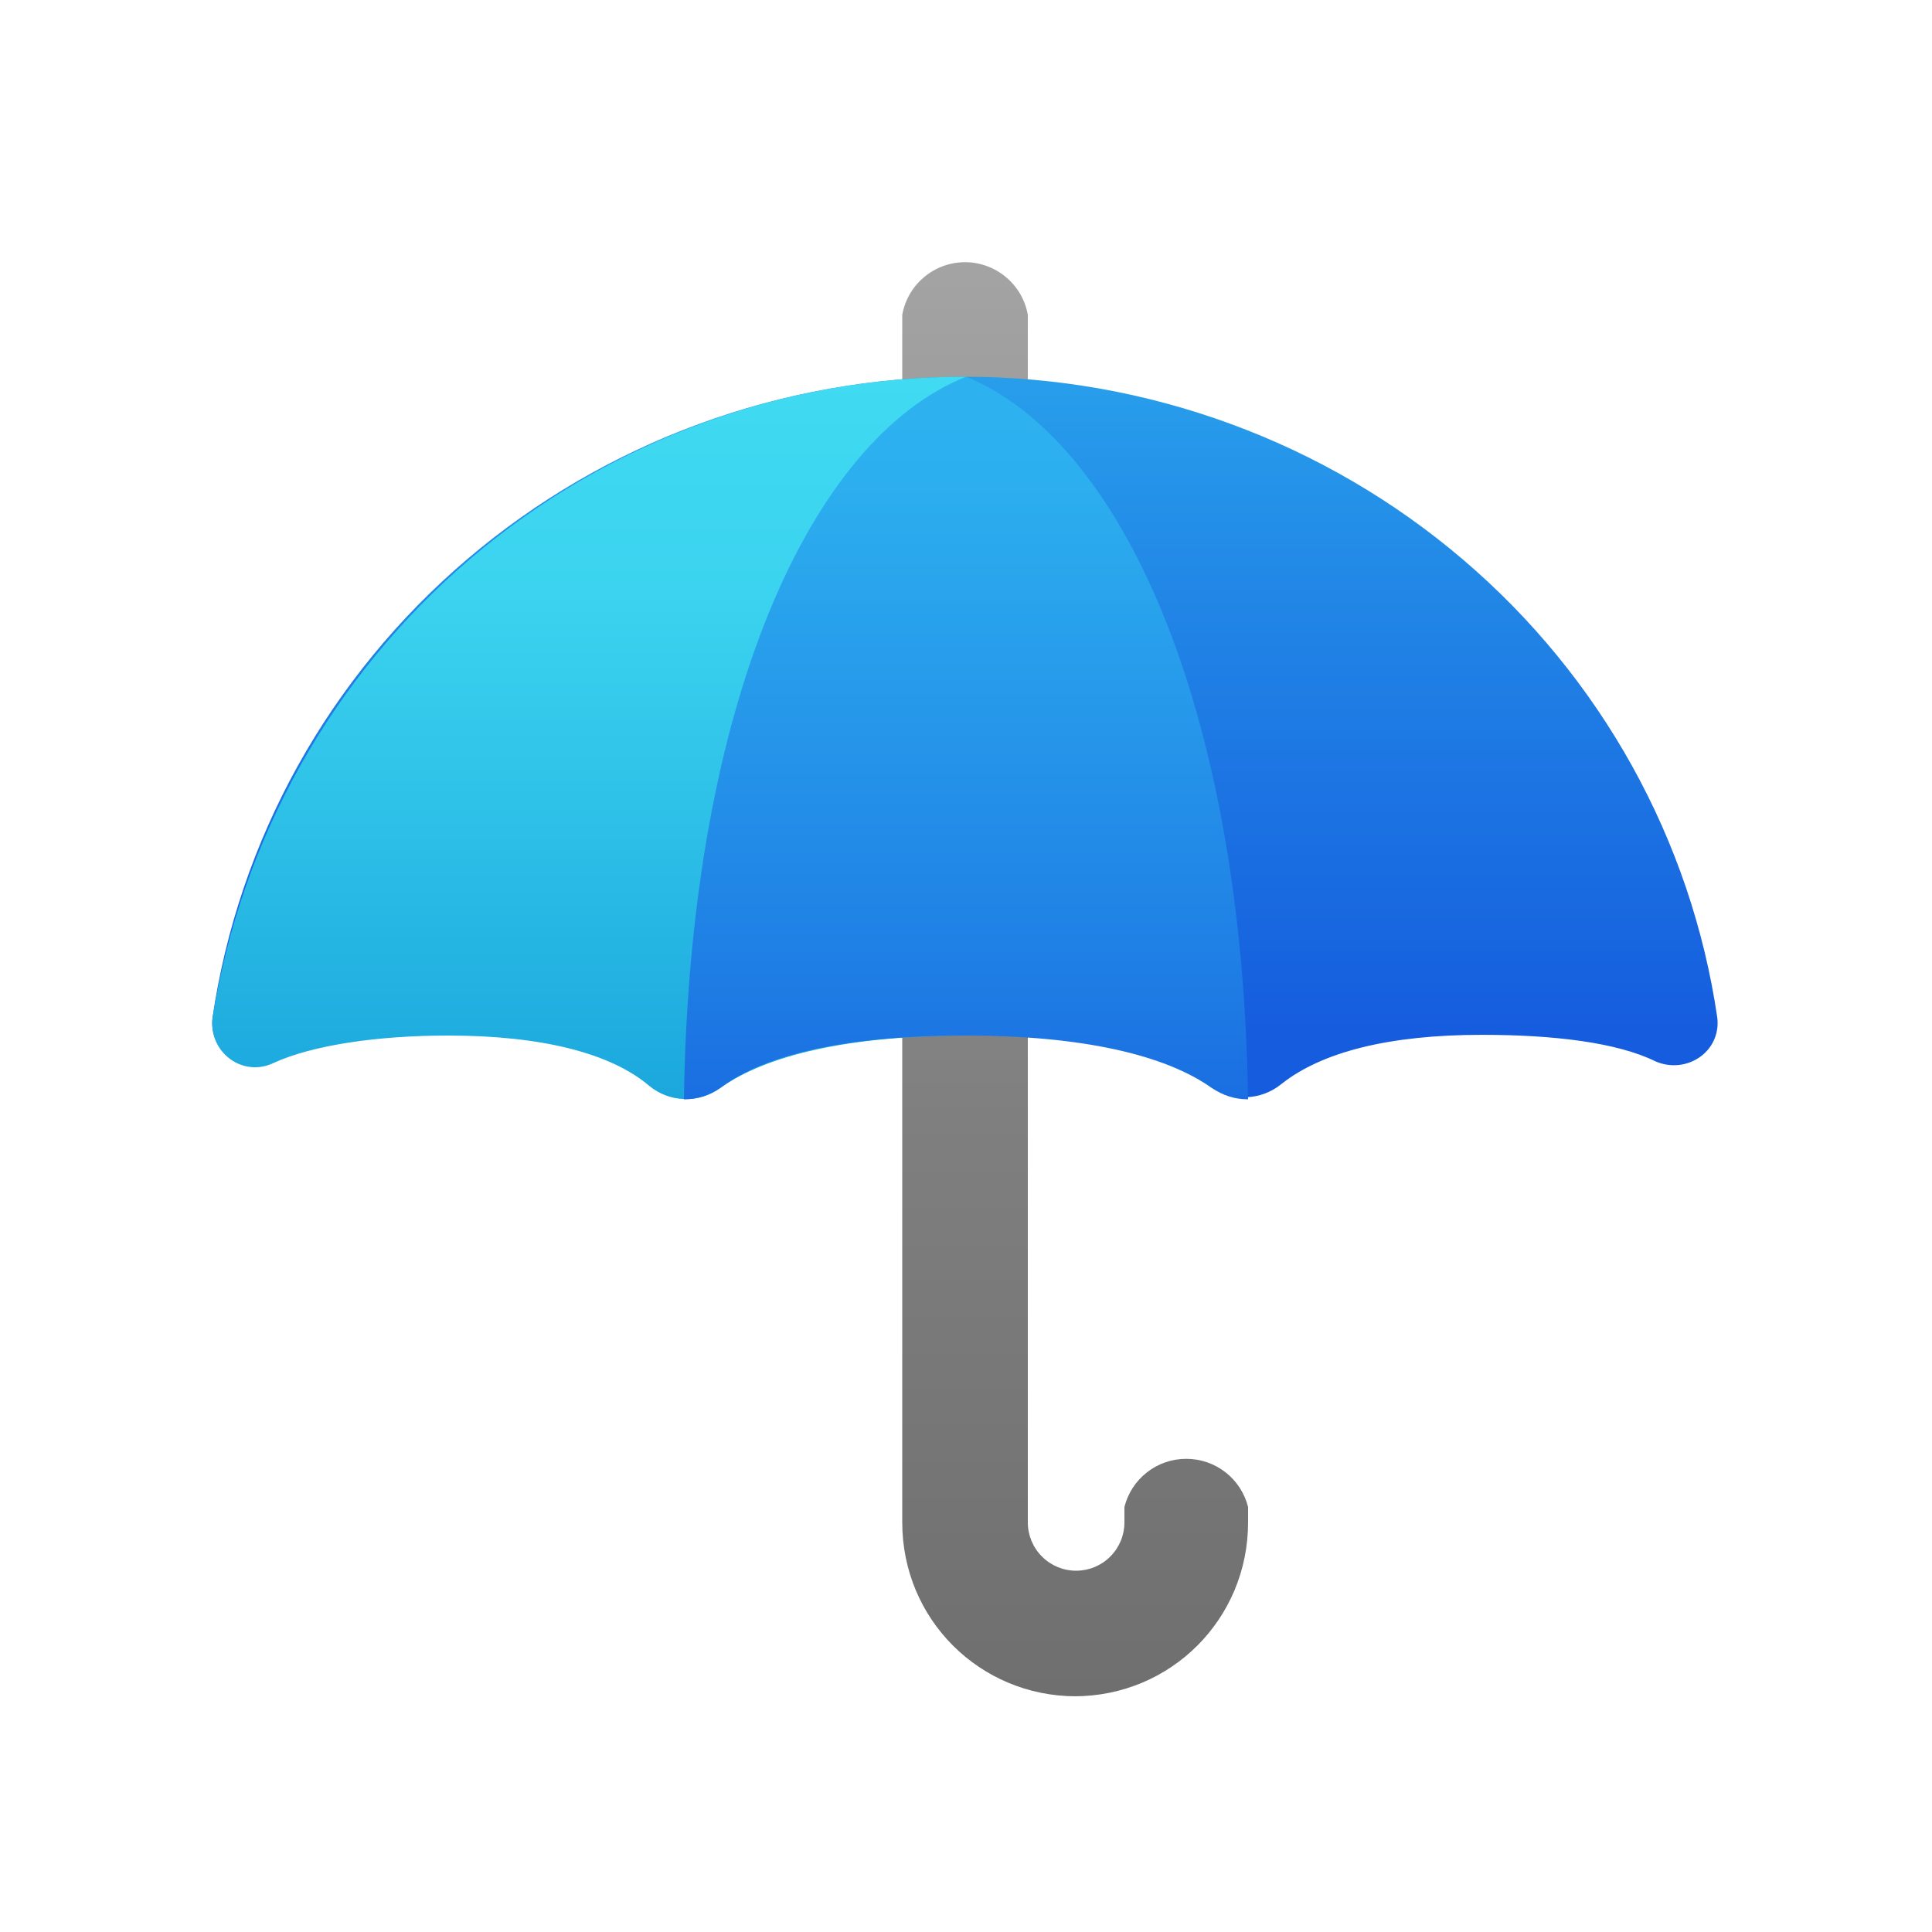
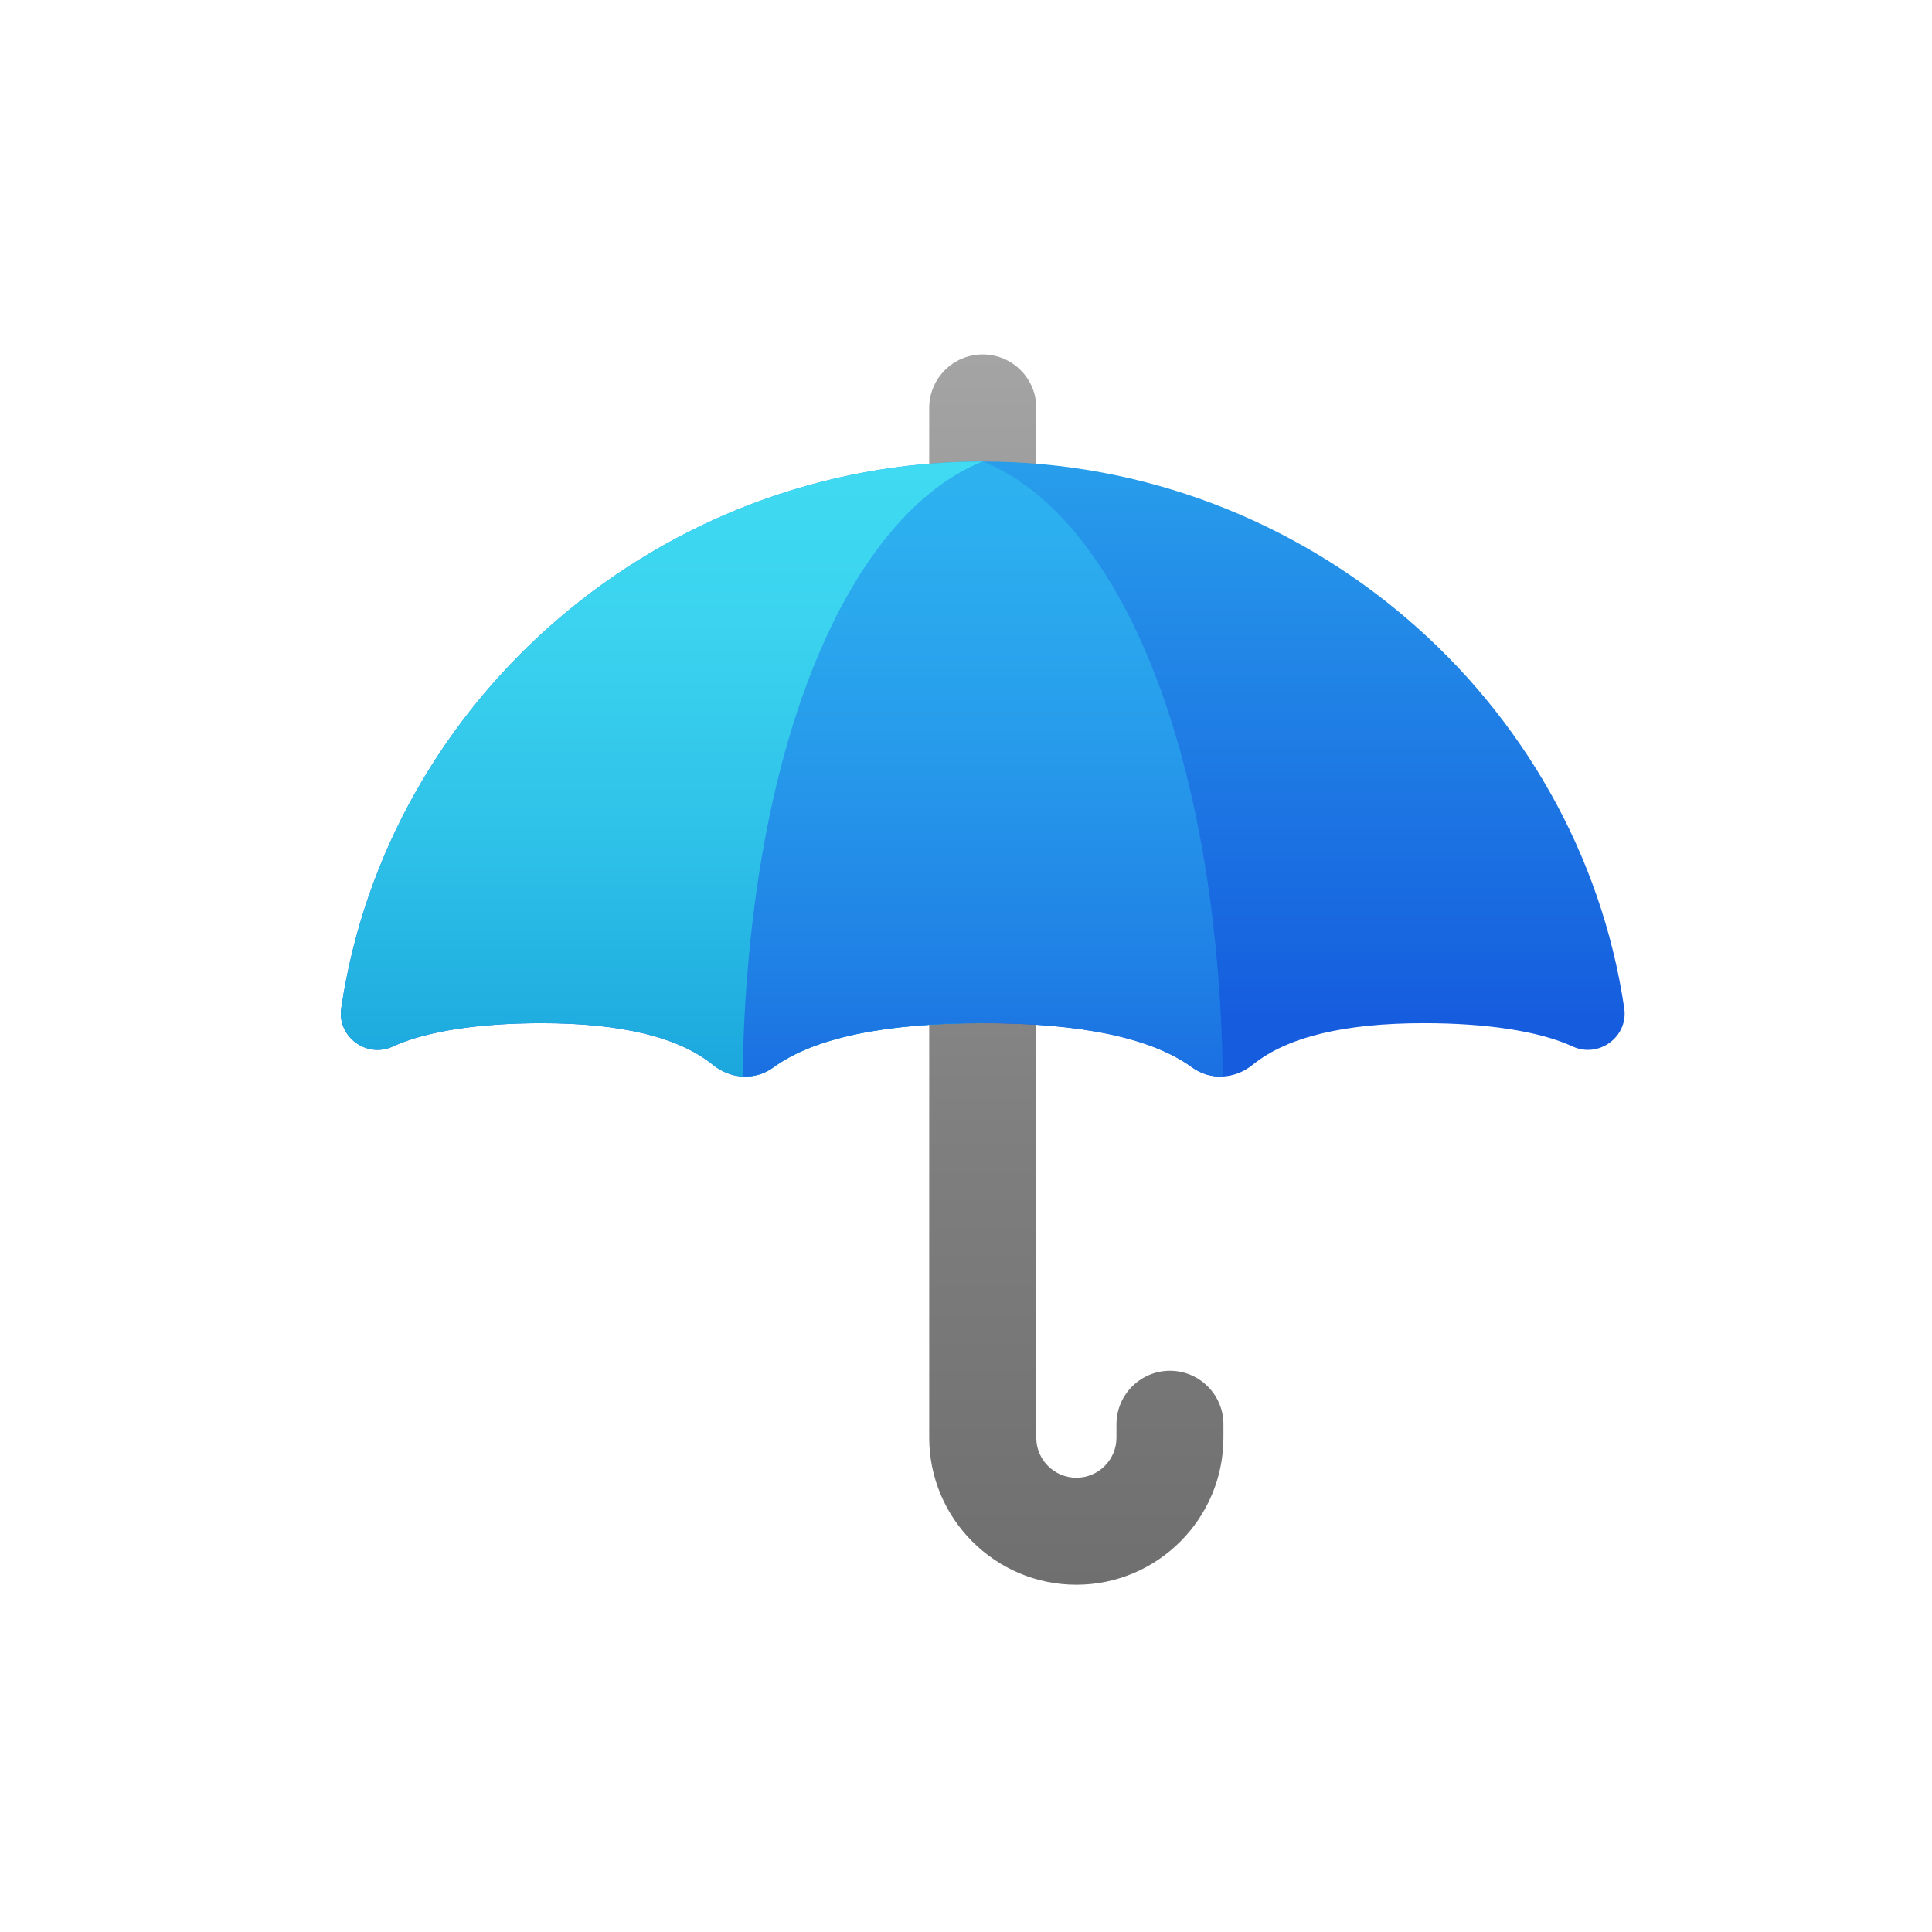
<svg xmlns="http://www.w3.org/2000/svg" width="24" height="24" viewBox="0 0 24 24" fill="none">
-   <path d="M13.368 21.072C12.168 21.072 11.208 20.112 11.208 18.912V3.912C11.24 3.729 11.336 3.562 11.479 3.443C11.621 3.323 11.802 3.257 11.988 3.257C12.174 3.257 12.354 3.323 12.497 3.443C12.64 3.562 12.736 3.729 12.768 3.912V18.912C12.768 19.071 12.831 19.224 12.944 19.336C13.056 19.449 13.209 19.512 13.368 19.512C13.527 19.512 13.68 19.449 13.792 19.336C13.905 19.224 13.968 19.071 13.968 18.912V18.72C14.011 18.549 14.11 18.397 14.249 18.289C14.388 18.18 14.56 18.122 14.736 18.122C14.912 18.122 15.084 18.18 15.223 18.289C15.362 18.397 15.461 18.549 15.504 18.72V18.912C15.504 20.112 14.544 21.072 13.344 21.072H13.368Z" fill="url(#paint0_linear_test_coverage)" />
-   <path d="M21.333 12.643C21.381 13.067 20.949 13.35 20.566 13.185C20.087 12.949 19.296 12.855 18.409 12.855C17.259 12.855 16.42 13.067 15.917 13.467C15.793 13.568 15.638 13.626 15.477 13.63C15.317 13.634 15.159 13.585 15.03 13.491C14.455 13.067 13.424 12.855 11.986 12.855C10.549 12.855 9.518 13.091 8.943 13.491C8.814 13.585 8.656 13.634 8.495 13.63C8.335 13.626 8.18 13.568 8.056 13.467C7.577 13.067 6.714 12.855 5.564 12.855C4.677 12.855 3.886 12.973 3.407 13.185C3.023 13.373 2.592 13.067 2.64 12.643C2.963 10.432 4.086 8.41 5.802 6.948C7.519 5.485 9.715 4.68 11.986 4.68C14.258 4.68 16.454 5.485 18.17 6.948C19.887 8.41 21.01 10.432 21.333 12.643V12.643Z" fill="url(#paint1_linear_test_coverage)" />
-   <path d="M12 12.864C10.56 12.864 9.528 13.104 8.952 13.512C8.823 13.608 8.665 13.658 8.504 13.653C8.343 13.649 8.188 13.591 8.064 13.488C7.584 13.08 6.72 12.864 5.568 12.864C4.68 12.864 3.888 12.984 3.408 13.2C3.024 13.392 2.592 13.08 2.64 12.648C2.995 10.422 4.133 8.397 5.849 6.936C7.565 5.475 9.746 4.675 12 4.68V12.864Z" fill="url(#paint2_linear_test_coverage)" />
-   <path d="M8.496 13.656C8.664 13.656 8.808 13.608 8.952 13.512C9.528 13.08 10.56 12.864 12 12.864C13.44 12.864 14.472 13.104 15.048 13.512C15.192 13.608 15.336 13.656 15.504 13.656C15.432 8.712 13.896 5.448 12 4.68C10.08 5.448 8.568 8.712 8.496 13.656V13.656Z" fill="url(#paint3_linear_test_coverage)" />
+   <path d="M13.371 19.686C12.364 19.686 11.543 18.866 11.543 17.859V5.067C11.543 4.701 11.841 4.403 12.208 4.403C12.575 4.403 12.873 4.701 12.873 5.067V17.859C12.873 18.134 13.096 18.357 13.371 18.357C13.646 18.357 13.869 18.134 13.869 17.859V17.693C13.869 17.326 14.167 17.028 14.534 17.028C14.9 17.028 15.198 17.326 15.198 17.693V17.859C15.198 18.866 14.378 19.686 13.371 19.686Z" fill="url(#paint0_linear_1960:5386)" />
+   <path d="M20.177 12.525C20.229 12.879 19.861 13.149 19.537 13C19.11 12.803 18.439 12.71 17.69 12.71C16.7 12.71 15.987 12.882 15.563 13.226C15.341 13.406 15.038 13.427 14.808 13.259C14.304 12.893 13.434 12.71 12.208 12.71C10.982 12.71 10.111 12.893 9.608 13.259C9.378 13.427 9.075 13.406 8.854 13.226C8.429 12.882 7.716 12.71 6.726 12.71C5.977 12.71 5.306 12.803 4.879 13C4.555 13.149 4.187 12.879 4.239 12.525C4.808 8.68 8.205 5.733 12.208 5.733C16.21 5.733 19.608 8.68 20.177 12.525Z" fill="url(#paint1_linear_1960:5386)" />
+   <path d="M12.208 12.71C10.982 12.71 10.111 12.893 9.608 13.259C9.378 13.427 9.075 13.406 8.854 13.226C8.429 12.882 7.716 12.71 6.726 12.71C5.977 12.71 5.306 12.803 4.879 13C4.555 13.149 4.187 12.879 4.239 12.525C4.808 8.68 8.205 5.733 12.208 5.733V12.71Z" fill="url(#paint2_linear_1960:5386)" />
+   <path d="M9.224 13.371C9.357 13.379 9.492 13.343 9.608 13.258C10.111 12.892 10.982 12.709 12.208 12.709C13.434 12.709 14.304 12.892 14.807 13.258C14.923 13.343 15.058 13.379 15.191 13.371C15.125 9.157 13.826 6.379 12.208 5.732C10.589 6.379 9.29 9.157 9.224 13.371Z" fill="url(#paint3_linear_1960:5386)" />
  <defs>
-     <linearGradient id="paint0_linear_test_coverage" x1="13.368" y1="3.12" x2="13.368" y2="21.072" gradientUnits="userSpaceOnUse">
+     <linearGradient id="paint0_linear_1960:5386" x1="13.371" y1="4.403" x2="13.371" y2="19.686" gradientUnits="userSpaceOnUse">
      <stop stop-color="#A4A4A4" />
-       <stop offset="0.6" stop-color="#7F7F7F" />
+       <stop offset="0.63" stop-color="#7F7F7F" />
      <stop offset="1" stop-color="#6F6F6F" />
    </linearGradient>
-     <linearGradient id="paint1_linear_test_coverage" x1="11.986" y1="12.926" x2="11.986" y2="2.159" gradientUnits="userSpaceOnUse">
+     <linearGradient id="paint1_linear_1960:5386" x1="12.208" y1="12.764" x2="12.208" y2="3.418" gradientUnits="userSpaceOnUse">
      <stop stop-color="#155CDE" />
-       <stop offset="0.5" stop-color="#2185E6" />
+       <stop offset="0.486" stop-color="#2185E6" />
      <stop offset="1" stop-color="#2EB5F0" />
    </linearGradient>
-     <linearGradient id="paint2_linear_test_coverage" x1="7.32" y1="4.68" x2="7.32" y2="13.656" gradientUnits="userSpaceOnUse">
+     <linearGradient id="paint2_linear_1960:5386" x1="8.221" y1="5.733" x2="8.221" y2="13.374" gradientUnits="userSpaceOnUse">
      <stop stop-color="#40DAF2" />
-       <stop offset="0.3" stop-color="#3BD3EF" />
-       <stop offset="0.6" stop-color="#2EC1E8" />
+       <stop offset="0.259" stop-color="#3BD3EF" />
+       <stop offset="0.624" stop-color="#2EC1E8" />
      <stop offset="1" stop-color="#1BA7DD" />
    </linearGradient>
-     <linearGradient id="paint3_linear_test_coverage" x1="12" y1="15.48" x2="12" y2="3.552" gradientUnits="userSpaceOnUse">
+     <linearGradient id="paint3_linear_1960:5386" x1="12.208" y1="14.934" x2="12.208" y2="4.777" gradientUnits="userSpaceOnUse">
      <stop stop-color="#155CDE" />
-       <stop offset="0.3" stop-color="#1F7FE5" />
-       <stop offset="0.6" stop-color="#279CEB" />
-       <stop offset="0.8" stop-color="#2CAFEF" />
+       <stop offset="0.278" stop-color="#1F7FE5" />
+       <stop offset="0.569" stop-color="#279CEB" />
+       <stop offset="0.82" stop-color="#2CAFEF" />
      <stop offset="1" stop-color="#2EB5F0" />
    </linearGradient>
  </defs>
</svg>
